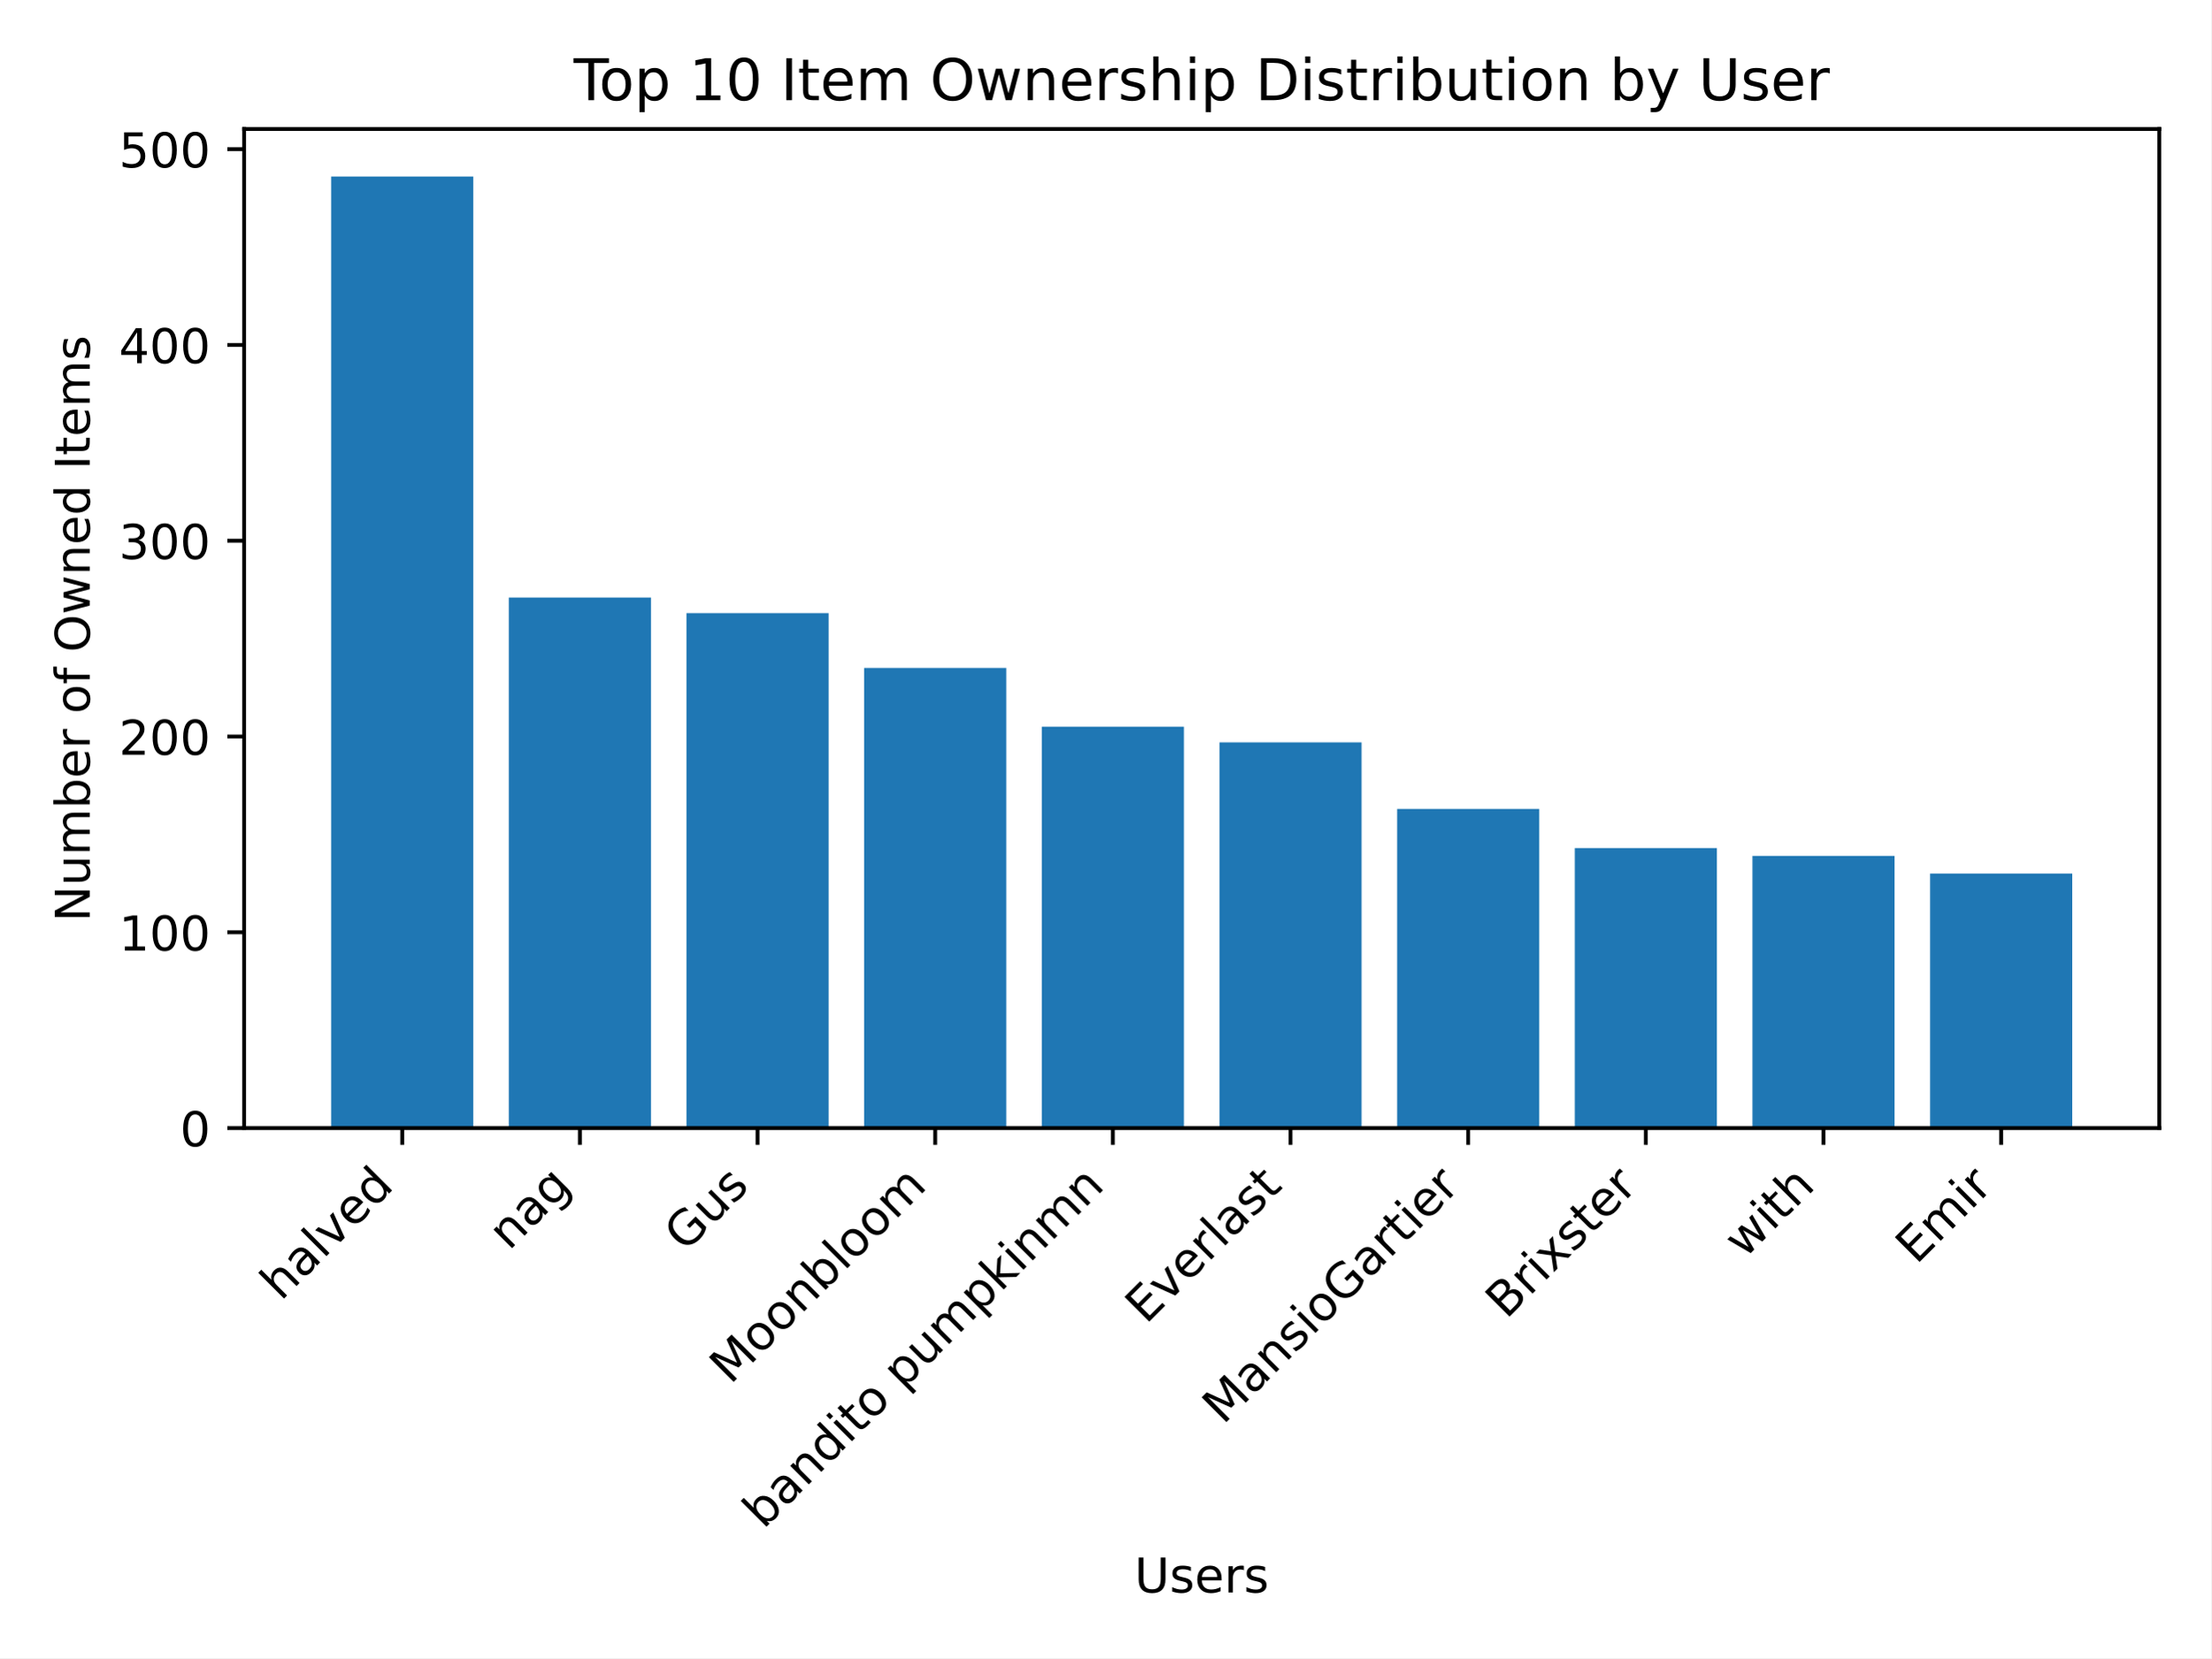
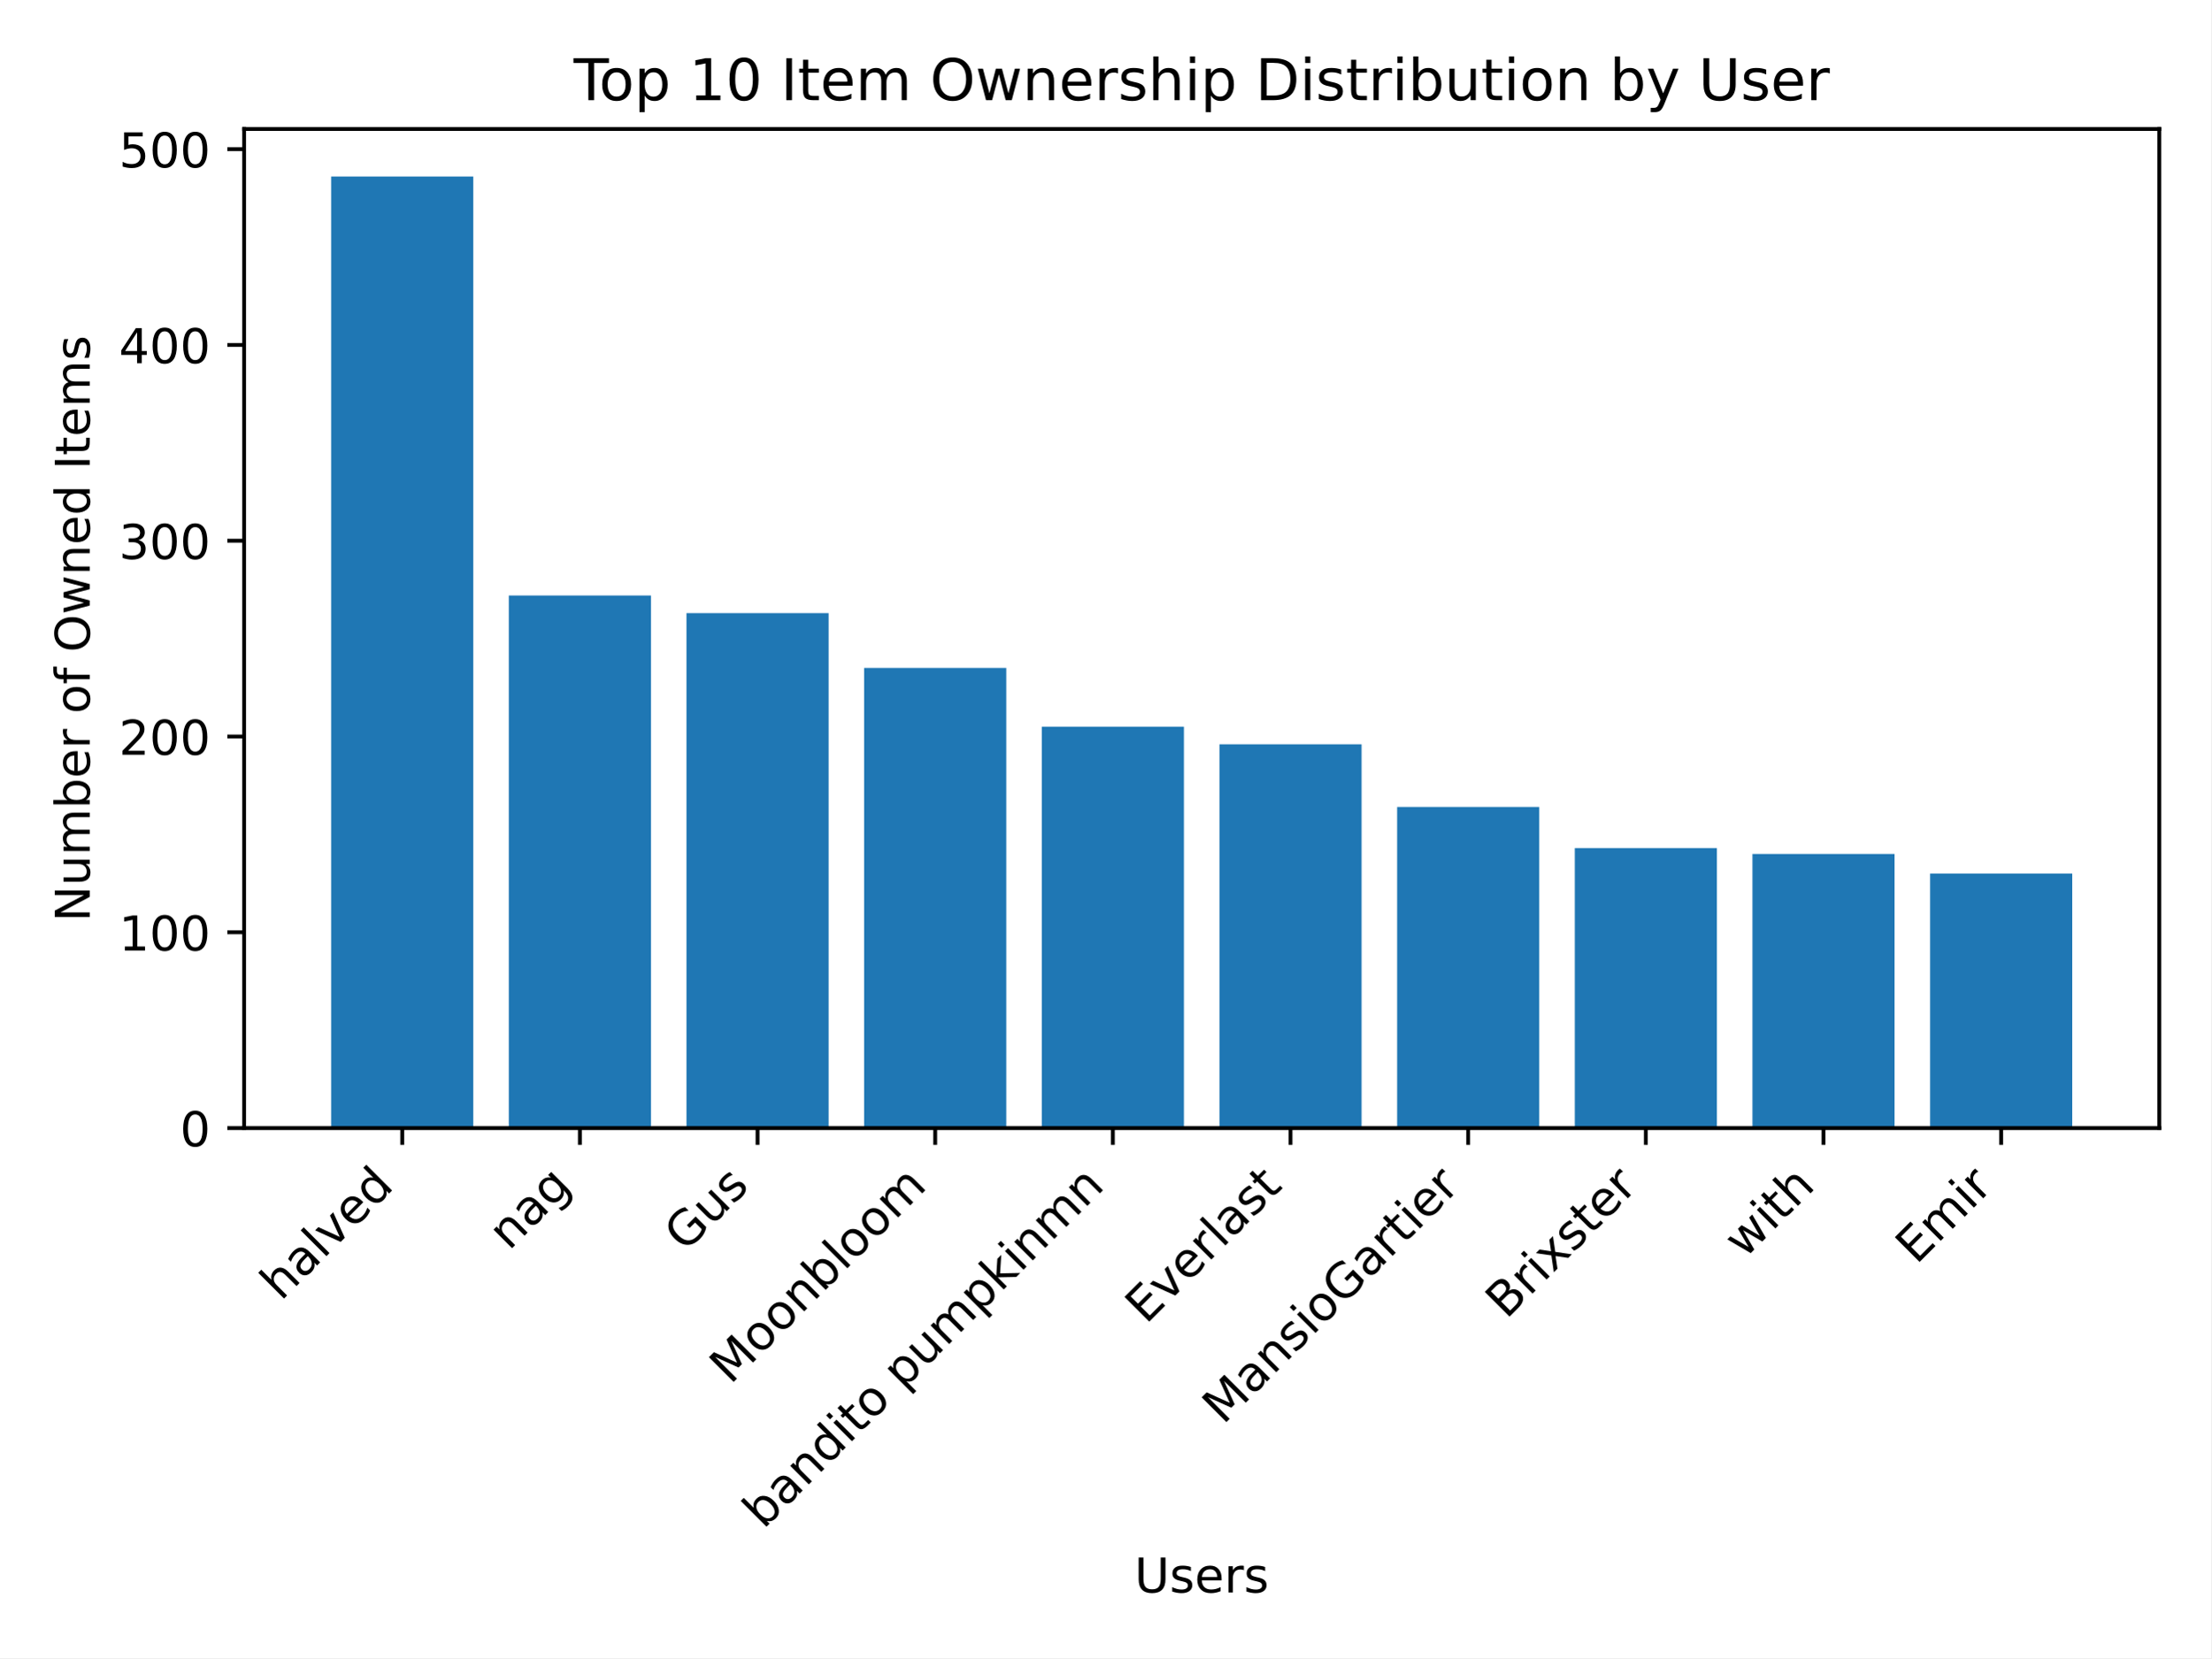
<svg xmlns="http://www.w3.org/2000/svg" xmlns:xlink="http://www.w3.org/1999/xlink" width="460.8pt" height="345.6pt" viewBox="0 0 460.8 345.6" version="1.1">
  <defs>
    <style type="text/css">*{stroke-linejoin: round; stroke-linecap: butt}</style>
  </defs>
  <g id="figure_1">
    <g id="patch_1">
      <path d="M 0 345.6  L 460.8 345.6  L 460.8 0  L 0 0  z " style="fill: #ffffff" />
    </g>
    <g id="axes_1">
      <g id="patch_2">
        <path d="M 50.87 235.125  L 450 235.125  L 450 26.88  L 50.87 26.88  z " style="fill: #ffffff" />
      </g>
      <g id="patch_3">
-         <path d="M 69.012 235.125  L 98.632 235.125  L 98.632 36.796  L 69.012 36.796  z " clip-path="url(#p5d338baf3a)" style="fill: #1f77b4" />
+         <path d="M 69.012 235.125  L 98.632 235.125  L 98.632 36.796  L 69.012 36.796  z " clip-path="url(#p872539f9da)" style="fill: #1f77b4" />
      </g>
      <g id="patch_4">
-         <path d="M 106.037 235.125  L 135.657 235.125  L 135.657 124.534  L 106.037 124.534  z " clip-path="url(#p5d338baf3a)" style="fill: #1f77b4" />
+         <path d="M 106.037 235.125  L 135.657 235.125  L 135.657 124.126  L 106.037 124.126  z " clip-path="url(#p872539f9da)" style="fill: #1f77b4" />
      </g>
      <g id="patch_5">
-         <path d="M 143.062 235.125  L 172.682 235.125  L 172.682 127.799  L 143.062 127.799  z " clip-path="url(#p5d338baf3a)" style="fill: #1f77b4" />
+         <path d="M 143.062 235.125  L 172.682 235.125  L 172.682 127.799  L 143.062 127.799  z " clip-path="url(#p872539f9da)" style="fill: #1f77b4" />
      </g>
      <g id="patch_6">
-         <path d="M 180.087 235.125  L 209.707 235.125  L 209.707 139.225  L 180.087 139.225  z " clip-path="url(#p5d338baf3a)" style="fill: #1f77b4" />
+         <path d="M 180.087 235.125  L 209.707 235.125  L 209.707 139.225  L 180.087 139.225  z " clip-path="url(#p872539f9da)" style="fill: #1f77b4" />
      </g>
      <g id="patch_7">
-         <path d="M 217.112 235.125  L 246.732 235.125  L 246.732 151.468  L 217.112 151.468  z " clip-path="url(#p5d338baf3a)" style="fill: #1f77b4" />
+         <path d="M 217.112 235.125  L 246.732 235.125  L 246.732 151.468  L 217.112 151.468  z " clip-path="url(#p872539f9da)" style="fill: #1f77b4" />
      </g>
      <g id="patch_8">
-         <path d="M 254.138 235.125  L 283.758 235.125  L 283.758 154.733  L 254.138 154.733  z " clip-path="url(#p5d338baf3a)" style="fill: #1f77b4" />
+         <path d="M 254.138 235.125  L 283.758 235.125  L 283.758 155.141  L 254.138 155.141  z " clip-path="url(#p872539f9da)" style="fill: #1f77b4" />
      </g>
      <g id="patch_9">
-         <path d="M 291.163 235.125  L 320.783 235.125  L 320.783 168.607  L 291.163 168.607  z " clip-path="url(#p5d338baf3a)" style="fill: #1f77b4" />
+         <path d="M 291.163 235.125  L 320.783 235.125  L 320.783 168.199  L 291.163 168.199  z " clip-path="url(#p872539f9da)" style="fill: #1f77b4" />
      </g>
      <g id="patch_10">
-         <path d="M 328.188 235.125  L 357.808 235.125  L 357.808 176.769  L 328.188 176.769  z " clip-path="url(#p5d338baf3a)" style="fill: #1f77b4" />
+         <path d="M 328.188 235.125  L 357.808 235.125  L 357.808 176.769  L 328.188 176.769  z " clip-path="url(#p872539f9da)" style="fill: #1f77b4" />
      </g>
      <g id="patch_11">
-         <path d="M 365.213 235.125  L 394.833 235.125  L 394.833 178.401  L 365.213 178.401  z " clip-path="url(#p5d338baf3a)" style="fill: #1f77b4" />
+         <path d="M 365.213 235.125  L 394.833 235.125  L 394.833 177.993  L 365.213 177.993  z " clip-path="url(#p872539f9da)" style="fill: #1f77b4" />
      </g>
      <g id="patch_12">
-         <path d="M 402.238 235.125  L 431.858 235.125  L 431.858 182.074  L 402.238 182.074  z " clip-path="url(#p5d338baf3a)" style="fill: #1f77b4" />
+         <path d="M 402.238 235.125  L 431.858 235.125  L 431.858 182.074  L 402.238 182.074  z " clip-path="url(#p872539f9da)" style="fill: #1f77b4" />
      </g>
      <g id="matplotlib.axis_1">
        <g id="xtick_1">
          <g id="line2d_1">
            <defs>
-               <path id="mcd9829414c" d="M 0 0  L 0 3.5  " style="stroke: #000000; stroke-width: 0.8" />
+               <path id="mf66265efbb" d="M 0 0  L 0 3.5  " style="stroke: #000000; stroke-width: 0.8" />
            </defs>
            <g>
-               <use xlink:href="#mcd9829414c" x="83.822" y="235.125" style="stroke: #000000; stroke-width: 0.8" />
+               <use xlink:href="#mf66265efbb" x="83.822" y="235.125" style="stroke: #000000; stroke-width: 0.8" />
            </g>
          </g>
          <g id="text_1">
            <g transform="translate(58.54764 271.3021) rotate(-45) scale(0.1 -0.1)">
              <defs>
                <path id="DejaVuSans-68" d="M 3513 2113  L 3513 0  L 2938 0  L 2938 2094  Q 2938 2591 2744 2837  Q 2550 3084 2163 3084  Q 1697 3084 1428 2787  Q 1159 2491 1159 1978  L 1159 0  L 581 0  L 581 4863  L 1159 4863  L 1159 2956  Q 1366 3272 1645 3428  Q 1925 3584 2291 3584  Q 2894 3584 3203 3211  Q 3513 2838 3513 2113  z " transform="scale(0.015625)" />
                <path id="DejaVuSans-61" d="M 2194 1759  Q 1497 1759 1228 1600  Q 959 1441 959 1056  Q 959 750 1161 570  Q 1363 391 1709 391  Q 2188 391 2477 730  Q 2766 1069 2766 1631  L 2766 1759  L 2194 1759  z M 3341 1997  L 3341 0  L 2766 0  L 2766 531  Q 2569 213 2275 61  Q 1981 -91 1556 -91  Q 1019 -91 701 211  Q 384 513 384 1019  Q 384 1609 779 1909  Q 1175 2209 1959 2209  L 2766 2209  L 2766 2266  Q 2766 2663 2505 2880  Q 2244 3097 1772 3097  Q 1472 3097 1187 3025  Q 903 2953 641 2809  L 641 3341  Q 956 3463 1253 3523  Q 1550 3584 1831 3584  Q 2591 3584 2966 3190  Q 3341 2797 3341 1997  z " transform="scale(0.015625)" />
                <path id="DejaVuSans-6c" d="M 603 4863  L 1178 4863  L 1178 0  L 603 0  L 603 4863  z " transform="scale(0.015625)" />
                <path id="DejaVuSans-76" d="M 191 3500  L 800 3500  L 1894 563  L 2988 3500  L 3597 3500  L 2284 0  L 1503 0  L 191 3500  z " transform="scale(0.015625)" />
                <path id="DejaVuSans-65" d="M 3597 1894  L 3597 1613  L 953 1613  Q 991 1019 1311 708  Q 1631 397 2203 397  Q 2534 397 2845 478  Q 3156 559 3463 722  L 3463 178  Q 3153 47 2828 -22  Q 2503 -91 2169 -91  Q 1331 -91 842 396  Q 353 884 353 1716  Q 353 2575 817 3079  Q 1281 3584 2069 3584  Q 2775 3584 3186 3129  Q 3597 2675 3597 1894  z M 3022 2063  Q 3016 2534 2758 2815  Q 2500 3097 2075 3097  Q 1594 3097 1305 2825  Q 1016 2553 972 2059  L 3022 2063  z " transform="scale(0.015625)" />
                <path id="DejaVuSans-64" d="M 2906 2969  L 2906 4863  L 3481 4863  L 3481 0  L 2906 0  L 2906 525  Q 2725 213 2448 61  Q 2172 -91 1784 -91  Q 1150 -91 751 415  Q 353 922 353 1747  Q 353 2572 751 3078  Q 1150 3584 1784 3584  Q 2172 3584 2448 3432  Q 2725 3281 2906 2969  z M 947 1747  Q 947 1113 1208 752  Q 1469 391 1925 391  Q 2381 391 2643 752  Q 2906 1113 2906 1747  Q 2906 2381 2643 2742  Q 2381 3103 1925 3103  Q 1469 3103 1208 2742  Q 947 2381 947 1747  z " transform="scale(0.015625)" />
              </defs>
              <use xlink:href="#DejaVuSans-68" />
              <use xlink:href="#DejaVuSans-61" x="63.379" />
              <use xlink:href="#DejaVuSans-6c" x="124.658" />
              <use xlink:href="#DejaVuSans-76" x="152.441" />
              <use xlink:href="#DejaVuSans-65" x="211.621" />
              <use xlink:href="#DejaVuSans-64" x="273.145" />
            </g>
          </g>
        </g>
        <g id="xtick_2">
          <g id="line2d_2">
            <g>
-               <use xlink:href="#mcd9829414c" x="120.847" y="235.125" style="stroke: #000000; stroke-width: 0.8" />
+               <use xlink:href="#mf66265efbb" x="120.847" y="235.125" style="stroke: #000000; stroke-width: 0.8" />
            </g>
          </g>
          <g id="text_2">
            <g transform="translate(106.0732 260.8015) rotate(-45) scale(0.1 -0.1)">
              <defs>
                <path id="DejaVuSans-6e" d="M 3513 2113  L 3513 0  L 2938 0  L 2938 2094  Q 2938 2591 2744 2837  Q 2550 3084 2163 3084  Q 1697 3084 1428 2787  Q 1159 2491 1159 1978  L 1159 0  L 581 0  L 581 3500  L 1159 3500  L 1159 2956  Q 1366 3272 1645 3428  Q 1925 3584 2291 3584  Q 2894 3584 3203 3211  Q 3513 2838 3513 2113  z " transform="scale(0.015625)" />
                <path id="DejaVuSans-67" d="M 2906 1791  Q 2906 2416 2648 2759  Q 2391 3103 1925 3103  Q 1463 3103 1205 2759  Q 947 2416 947 1791  Q 947 1169 1205 825  Q 1463 481 1925 481  Q 2391 481 2648 825  Q 2906 1169 2906 1791  z M 3481 434  Q 3481 -459 3084 -895  Q 2688 -1331 1869 -1331  Q 1566 -1331 1297 -1286  Q 1028 -1241 775 -1147  L 775 -588  Q 1028 -725 1275 -790  Q 1522 -856 1778 -856  Q 2344 -856 2625 -561  Q 2906 -266 2906 331  L 2906 616  Q 2728 306 2450 153  Q 2172 0 1784 0  Q 1141 0 747 490  Q 353 981 353 1791  Q 353 2603 747 3093  Q 1141 3584 1784 3584  Q 2172 3584 2450 3431  Q 2728 3278 2906 2969  L 2906 3500  L 3481 3500  L 3481 434  z " transform="scale(0.015625)" />
              </defs>
              <use xlink:href="#DejaVuSans-6e" />
              <use xlink:href="#DejaVuSans-61" x="63.379" />
              <use xlink:href="#DejaVuSans-67" x="124.658" />
            </g>
          </g>
        </g>
        <g id="xtick_3">
          <g id="line2d_3">
            <g>
-               <use xlink:href="#mcd9829414c" x="157.872" y="235.125" style="stroke: #000000; stroke-width: 0.8" />
+               <use xlink:href="#mf66265efbb" x="157.872" y="235.125" style="stroke: #000000; stroke-width: 0.8" />
            </g>
          </g>
          <g id="text_3">
            <g transform="translate(142.758 261.1418) rotate(-45) scale(0.1 -0.1)">
              <defs>
                <path id="DejaVuSans-47" d="M 3809 666  L 3809 1919  L 2778 1919  L 2778 2438  L 4434 2438  L 4434 434  Q 4069 175 3628 42  Q 3188 -91 2688 -91  Q 1594 -91 976 548  Q 359 1188 359 2328  Q 359 3472 976 4111  Q 1594 4750 2688 4750  Q 3144 4750 3555 4637  Q 3966 4525 4313 4306  L 4313 3634  Q 3963 3931 3569 4081  Q 3175 4231 2741 4231  Q 1884 4231 1454 3753  Q 1025 3275 1025 2328  Q 1025 1384 1454 906  Q 1884 428 2741 428  Q 3075 428 3337 486  Q 3600 544 3809 666  z " transform="scale(0.015625)" />
                <path id="DejaVuSans-75" d="M 544 1381  L 544 3500  L 1119 3500  L 1119 1403  Q 1119 906 1312 657  Q 1506 409 1894 409  Q 2359 409 2629 706  Q 2900 1003 2900 1516  L 2900 3500  L 3475 3500  L 3475 0  L 2900 0  L 2900 538  Q 2691 219 2414 64  Q 2138 -91 1772 -91  Q 1169 -91 856 284  Q 544 659 544 1381  z M 1991 3584  L 1991 3584  z " transform="scale(0.015625)" />
                <path id="DejaVuSans-73" d="M 2834 3397  L 2834 2853  Q 2591 2978 2328 3040  Q 2066 3103 1784 3103  Q 1356 3103 1142 2972  Q 928 2841 928 2578  Q 928 2378 1081 2264  Q 1234 2150 1697 2047  L 1894 2003  Q 2506 1872 2764 1633  Q 3022 1394 3022 966  Q 3022 478 2636 193  Q 2250 -91 1575 -91  Q 1294 -91 989 -36  Q 684 19 347 128  L 347 722  Q 666 556 975 473  Q 1284 391 1588 391  Q 1994 391 2212 530  Q 2431 669 2431 922  Q 2431 1156 2273 1281  Q 2116 1406 1581 1522  L 1381 1569  Q 847 1681 609 1914  Q 372 2147 372 2553  Q 372 3047 722 3315  Q 1072 3584 1716 3584  Q 2034 3584 2315 3537  Q 2597 3491 2834 3397  z " transform="scale(0.015625)" />
              </defs>
              <use xlink:href="#DejaVuSans-47" />
              <use xlink:href="#DejaVuSans-75" x="77.49" />
              <use xlink:href="#DejaVuSans-73" x="140.869" />
            </g>
          </g>
        </g>
        <g id="xtick_4">
          <g id="line2d_4">
            <g>
-               <use xlink:href="#mcd9829414c" x="194.897" y="235.125" style="stroke: #000000; stroke-width: 0.8" />
+               <use xlink:href="#mf66265efbb" x="194.897" y="235.125" style="stroke: #000000; stroke-width: 0.8" />
            </g>
          </g>
          <g id="text_4">
            <g transform="translate(152.197 288.7278) rotate(-45) scale(0.1 -0.1)">
              <defs>
                <path id="DejaVuSans-4d" d="M 628 4666  L 1569 4666  L 2759 1491  L 3956 4666  L 4897 4666  L 4897 0  L 4281 0  L 4281 4097  L 3078 897  L 2444 897  L 1241 4097  L 1241 0  L 628 0  L 628 4666  z " transform="scale(0.015625)" />
                <path id="DejaVuSans-6f" d="M 1959 3097  Q 1497 3097 1228 2736  Q 959 2375 959 1747  Q 959 1119 1226 758  Q 1494 397 1959 397  Q 2419 397 2687 759  Q 2956 1122 2956 1747  Q 2956 2369 2687 2733  Q 2419 3097 1959 3097  z M 1959 3584  Q 2709 3584 3137 3096  Q 3566 2609 3566 1747  Q 3566 888 3137 398  Q 2709 -91 1959 -91  Q 1206 -91 779 398  Q 353 888 353 1747  Q 353 2609 779 3096  Q 1206 3584 1959 3584  z " transform="scale(0.015625)" />
                <path id="DejaVuSans-62" d="M 3116 1747  Q 3116 2381 2855 2742  Q 2594 3103 2138 3103  Q 1681 3103 1420 2742  Q 1159 2381 1159 1747  Q 1159 1113 1420 752  Q 1681 391 2138 391  Q 2594 391 2855 752  Q 3116 1113 3116 1747  z M 1159 2969  Q 1341 3281 1617 3432  Q 1894 3584 2278 3584  Q 2916 3584 3314 3078  Q 3713 2572 3713 1747  Q 3713 922 3314 415  Q 2916 -91 2278 -91  Q 1894 -91 1617 61  Q 1341 213 1159 525  L 1159 0  L 581 0  L 581 4863  L 1159 4863  L 1159 2969  z " transform="scale(0.015625)" />
                <path id="DejaVuSans-6d" d="M 3328 2828  Q 3544 3216 3844 3400  Q 4144 3584 4550 3584  Q 5097 3584 5394 3201  Q 5691 2819 5691 2113  L 5691 0  L 5113 0  L 5113 2094  Q 5113 2597 4934 2840  Q 4756 3084 4391 3084  Q 3944 3084 3684 2787  Q 3425 2491 3425 1978  L 3425 0  L 2847 0  L 2847 2094  Q 2847 2600 2669 2842  Q 2491 3084 2119 3084  Q 1678 3084 1418 2786  Q 1159 2488 1159 1978  L 1159 0  L 581 0  L 581 3500  L 1159 3500  L 1159 2956  Q 1356 3278 1631 3431  Q 1906 3584 2284 3584  Q 2666 3584 2933 3390  Q 3200 3197 3328 2828  z " transform="scale(0.015625)" />
              </defs>
              <use xlink:href="#DejaVuSans-4d" />
              <use xlink:href="#DejaVuSans-6f" x="86.279" />
              <use xlink:href="#DejaVuSans-6f" x="147.461" />
              <use xlink:href="#DejaVuSans-6e" x="208.643" />
              <use xlink:href="#DejaVuSans-62" x="272.021" />
              <use xlink:href="#DejaVuSans-6c" x="335.498" />
              <use xlink:href="#DejaVuSans-6f" x="363.281" />
              <use xlink:href="#DejaVuSans-6f" x="424.463" />
              <use xlink:href="#DejaVuSans-6d" x="485.645" />
            </g>
          </g>
        </g>
        <g id="xtick_5">
          <g id="line2d_5">
            <g>
-               <use xlink:href="#mcd9829414c" x="231.922" y="235.125" style="stroke: #000000; stroke-width: 0.8" />
+               <use xlink:href="#mf66265efbb" x="231.922" y="235.125" style="stroke: #000000; stroke-width: 0.8" />
            </g>
          </g>
          <g id="text_5">
            <g transform="translate(159.0927 318.8572) rotate(-45) scale(0.1 -0.1)">
              <defs>
                <path id="DejaVuSans-69" d="M 603 3500  L 1178 3500  L 1178 0  L 603 0  L 603 3500  z M 603 4863  L 1178 4863  L 1178 4134  L 603 4134  L 603 4863  z " transform="scale(0.015625)" />
                <path id="DejaVuSans-74" d="M 1172 4494  L 1172 3500  L 2356 3500  L 2356 3053  L 1172 3053  L 1172 1153  Q 1172 725 1289 603  Q 1406 481 1766 481  L 2356 481  L 2356 0  L 1766 0  Q 1100 0 847 248  Q 594 497 594 1153  L 594 3053  L 172 3053  L 172 3500  L 594 3500  L 594 4494  L 1172 4494  z " transform="scale(0.015625)" />
                <path id="DejaVuSans-20" transform="scale(0.015625)" />
                <path id="DejaVuSans-70" d="M 1159 525  L 1159 -1331  L 581 -1331  L 581 3500  L 1159 3500  L 1159 2969  Q 1341 3281 1617 3432  Q 1894 3584 2278 3584  Q 2916 3584 3314 3078  Q 3713 2572 3713 1747  Q 3713 922 3314 415  Q 2916 -91 2278 -91  Q 1894 -91 1617 61  Q 1341 213 1159 525  z M 3116 1747  Q 3116 2381 2855 2742  Q 2594 3103 2138 3103  Q 1681 3103 1420 2742  Q 1159 2381 1159 1747  Q 1159 1113 1420 752  Q 1681 391 2138 391  Q 2594 391 2855 752  Q 3116 1113 3116 1747  z " transform="scale(0.015625)" />
                <path id="DejaVuSans-6b" d="M 581 4863  L 1159 4863  L 1159 1991  L 2875 3500  L 3609 3500  L 1753 1863  L 3688 0  L 2938 0  L 1159 1709  L 1159 0  L 581 0  L 581 4863  z " transform="scale(0.015625)" />
              </defs>
              <use xlink:href="#DejaVuSans-62" />
              <use xlink:href="#DejaVuSans-61" x="63.477" />
              <use xlink:href="#DejaVuSans-6e" x="124.756" />
              <use xlink:href="#DejaVuSans-64" x="188.135" />
              <use xlink:href="#DejaVuSans-69" x="251.611" />
              <use xlink:href="#DejaVuSans-74" x="279.395" />
              <use xlink:href="#DejaVuSans-6f" x="318.604" />
              <use xlink:href="#DejaVuSans-20" x="379.785" />
              <use xlink:href="#DejaVuSans-70" x="411.572" />
              <use xlink:href="#DejaVuSans-75" x="475.049" />
              <use xlink:href="#DejaVuSans-6d" x="538.428" />
              <use xlink:href="#DejaVuSans-70" x="635.84" />
              <use xlink:href="#DejaVuSans-6b" x="699.316" />
              <use xlink:href="#DejaVuSans-69" x="757.227" />
              <use xlink:href="#DejaVuSans-6e" x="785.01" />
              <use xlink:href="#DejaVuSans-6d" x="848.389" />
              <use xlink:href="#DejaVuSans-6e" x="945.801" />
            </g>
          </g>
        </g>
        <g id="xtick_6">
          <g id="line2d_6">
            <g>
-               <use xlink:href="#mcd9829414c" x="268.948" y="235.125" style="stroke: #000000; stroke-width: 0.8" />
+               <use xlink:href="#mf66265efbb" x="268.948" y="235.125" style="stroke: #000000; stroke-width: 0.8" />
            </g>
          </g>
          <g id="text_6">
            <g transform="translate(238.8126 276.1623) rotate(-45) scale(0.1 -0.1)">
              <defs>
                <path id="DejaVuSans-45" d="M 628 4666  L 3578 4666  L 3578 4134  L 1259 4134  L 1259 2753  L 3481 2753  L 3481 2222  L 1259 2222  L 1259 531  L 3634 531  L 3634 0  L 628 0  L 628 4666  z " transform="scale(0.015625)" />
                <path id="DejaVuSans-72" d="M 2631 2963  Q 2534 3019 2420 3045  Q 2306 3072 2169 3072  Q 1681 3072 1420 2755  Q 1159 2438 1159 1844  L 1159 0  L 581 0  L 581 3500  L 1159 3500  L 1159 2956  Q 1341 3275 1631 3429  Q 1922 3584 2338 3584  Q 2397 3584 2469 3576  Q 2541 3569 2628 3553  L 2631 2963  z " transform="scale(0.015625)" />
              </defs>
              <use xlink:href="#DejaVuSans-45" />
              <use xlink:href="#DejaVuSans-76" x="63.184" />
              <use xlink:href="#DejaVuSans-65" x="122.363" />
              <use xlink:href="#DejaVuSans-72" x="183.887" />
              <use xlink:href="#DejaVuSans-6c" x="225" />
              <use xlink:href="#DejaVuSans-61" x="252.783" />
              <use xlink:href="#DejaVuSans-73" x="314.062" />
              <use xlink:href="#DejaVuSans-74" x="366.162" />
            </g>
          </g>
        </g>
        <g id="xtick_7">
          <g id="line2d_7">
            <g>
-               <use xlink:href="#mcd9829414c" x="305.973" y="235.125" style="stroke: #000000; stroke-width: 0.8" />
+               <use xlink:href="#mf66265efbb" x="305.973" y="235.125" style="stroke: #000000; stroke-width: 0.8" />
            </g>
          </g>
          <g id="text_7">
            <g transform="translate(254.8985 297.1015) rotate(-45) scale(0.1 -0.1)">
              <use xlink:href="#DejaVuSans-4d" />
              <use xlink:href="#DejaVuSans-61" x="86.279" />
              <use xlink:href="#DejaVuSans-6e" x="147.559" />
              <use xlink:href="#DejaVuSans-73" x="210.938" />
              <use xlink:href="#DejaVuSans-69" x="263.037" />
              <use xlink:href="#DejaVuSans-6f" x="290.82" />
              <use xlink:href="#DejaVuSans-47" x="352.002" />
              <use xlink:href="#DejaVuSans-61" x="429.492" />
              <use xlink:href="#DejaVuSans-72" x="490.771" />
              <use xlink:href="#DejaVuSans-74" x="531.885" />
              <use xlink:href="#DejaVuSans-69" x="571.094" />
              <use xlink:href="#DejaVuSans-65" x="598.877" />
              <use xlink:href="#DejaVuSans-72" x="660.4" />
            </g>
          </g>
        </g>
        <g id="xtick_8">
          <g id="line2d_8">
            <g>
-               <use xlink:href="#mcd9829414c" x="342.998" y="235.125" style="stroke: #000000; stroke-width: 0.8" />
+               <use xlink:href="#mf66265efbb" x="342.998" y="235.125" style="stroke: #000000; stroke-width: 0.8" />
            </g>
          </g>
          <g id="text_8">
            <g transform="translate(313.9057 275.1193) rotate(-45) scale(0.1 -0.1)">
              <defs>
                <path id="DejaVuSans-42" d="M 1259 2228  L 1259 519  L 2272 519  Q 2781 519 3026 730  Q 3272 941 3272 1375  Q 3272 1813 3026 2020  Q 2781 2228 2272 2228  L 1259 2228  z M 1259 4147  L 1259 2741  L 2194 2741  Q 2656 2741 2882 2914  Q 3109 3088 3109 3444  Q 3109 3797 2882 3972  Q 2656 4147 2194 4147  L 1259 4147  z M 628 4666  L 2241 4666  Q 2963 4666 3353 4366  Q 3744 4066 3744 3513  Q 3744 3084 3544 2831  Q 3344 2578 2956 2516  Q 3422 2416 3680 2098  Q 3938 1781 3938 1306  Q 3938 681 3513 340  Q 3088 0 2303 0  L 628 0  L 628 4666  z " transform="scale(0.015625)" />
                <path id="DejaVuSans-78" d="M 3513 3500  L 2247 1797  L 3578 0  L 2900 0  L 1881 1375  L 863 0  L 184 0  L 1544 1831  L 300 3500  L 978 3500  L 1906 2253  L 2834 3500  L 3513 3500  z " transform="scale(0.015625)" />
              </defs>
              <use xlink:href="#DejaVuSans-42" />
              <use xlink:href="#DejaVuSans-72" x="68.604" />
              <use xlink:href="#DejaVuSans-69" x="109.717" />
              <use xlink:href="#DejaVuSans-78" x="137.5" />
              <use xlink:href="#DejaVuSans-73" x="196.68" />
              <use xlink:href="#DejaVuSans-74" x="248.779" />
              <use xlink:href="#DejaVuSans-65" x="287.988" />
              <use xlink:href="#DejaVuSans-72" x="349.512" />
            </g>
          </g>
        </g>
        <g id="xtick_9">
          <g id="line2d_9">
            <g>
-               <use xlink:href="#mcd9829414c" x="380.023" y="235.125" style="stroke: #000000; stroke-width: 0.8" />
+               <use xlink:href="#mf66265efbb" x="380.023" y="235.125" style="stroke: #000000; stroke-width: 0.8" />
            </g>
          </g>
          <g id="text_9">
            <g transform="translate(363.5515 262.4986) rotate(-45) scale(0.1 -0.1)">
              <defs>
                <path id="DejaVuSans-77" d="M 269 3500  L 844 3500  L 1563 769  L 2278 3500  L 2956 3500  L 3675 769  L 4391 3500  L 4966 3500  L 4050 0  L 3372 0  L 2619 2869  L 1863 0  L 1184 0  L 269 3500  z " transform="scale(0.015625)" />
              </defs>
              <use xlink:href="#DejaVuSans-77" />
              <use xlink:href="#DejaVuSans-69" x="81.787" />
              <use xlink:href="#DejaVuSans-74" x="109.57" />
              <use xlink:href="#DejaVuSans-68" x="148.779" />
            </g>
          </g>
        </g>
        <g id="xtick_10">
          <g id="line2d_10">
            <g>
-               <use xlink:href="#mcd9829414c" x="417.048" y="235.125" style="stroke: #000000; stroke-width: 0.8" />
+               <use xlink:href="#mf66265efbb" x="417.048" y="235.125" style="stroke: #000000; stroke-width: 0.8" />
            </g>
          </g>
          <g id="text_10">
            <g transform="translate(399.3502 263.725) rotate(-45) scale(0.1 -0.1)">
              <use xlink:href="#DejaVuSans-45" />
              <use xlink:href="#DejaVuSans-6d" x="63.184" />
              <use xlink:href="#DejaVuSans-69" x="160.596" />
              <use xlink:href="#DejaVuSans-72" x="188.379" />
            </g>
          </g>
        </g>
        <g id="text_11">
          <g transform="translate(236.4342 331.9262) scale(0.1 -0.1)">
            <defs>
              <path id="DejaVuSans-55" d="M 556 4666  L 1191 4666  L 1191 1831  Q 1191 1081 1462 751  Q 1734 422 2344 422  Q 2950 422 3222 751  Q 3494 1081 3494 1831  L 3494 4666  L 4128 4666  L 4128 1753  Q 4128 841 3676 375  Q 3225 -91 2344 -91  Q 1459 -91 1007 375  Q 556 841 556 1753  L 556 4666  z " transform="scale(0.015625)" />
            </defs>
            <use xlink:href="#DejaVuSans-55" />
            <use xlink:href="#DejaVuSans-73" x="73.193" />
            <use xlink:href="#DejaVuSans-65" x="125.293" />
            <use xlink:href="#DejaVuSans-72" x="186.816" />
            <use xlink:href="#DejaVuSans-73" x="227.93" />
          </g>
        </g>
      </g>
      <g id="matplotlib.axis_2">
        <g id="ytick_1">
          <g id="line2d_11">
            <defs>
-               <path id="m1572080cb5" d="M 0 0  L -3.5 0  " style="stroke: #000000; stroke-width: 0.8" />
+               <path id="mfc966ab8b0" d="M 0 0  L -3.5 0  " style="stroke: #000000; stroke-width: 0.8" />
            </defs>
            <g>
-               <use xlink:href="#m1572080cb5" x="50.87" y="235.125" style="stroke: #000000; stroke-width: 0.8" />
+               <use xlink:href="#mfc966ab8b0" x="50.87" y="235.125" style="stroke: #000000; stroke-width: 0.8" />
            </g>
          </g>
          <g id="text_12">
            <g transform="translate(37.5075 238.9243) scale(0.1 -0.1)">
              <defs>
                <path id="DejaVuSans-30" d="M 2034 4250  Q 1547 4250 1301 3770  Q 1056 3291 1056 2328  Q 1056 1369 1301 889  Q 1547 409 2034 409  Q 2525 409 2770 889  Q 3016 1369 3016 2328  Q 3016 3291 2770 3770  Q 2525 4250 2034 4250  z M 2034 4750  Q 2819 4750 3233 4129  Q 3647 3509 3647 2328  Q 3647 1150 3233 529  Q 2819 -91 2034 -91  Q 1250 -91 836 529  Q 422 1150 422 2328  Q 422 3509 836 4129  Q 1250 4750 2034 4750  z " transform="scale(0.015625)" />
              </defs>
              <use xlink:href="#DejaVuSans-30" />
            </g>
          </g>
        </g>
        <g id="ytick_2">
          <g id="line2d_12">
            <g>
-               <use xlink:href="#m1572080cb5" x="50.87" y="194.317" style="stroke: #000000; stroke-width: 0.8" />
+               <use xlink:href="#mfc966ab8b0" x="50.87" y="194.317" style="stroke: #000000; stroke-width: 0.8" />
            </g>
          </g>
          <g id="text_13">
            <g transform="translate(24.7825 198.1159) scale(0.1 -0.1)">
              <defs>
                <path id="DejaVuSans-31" d="M 794 531  L 1825 531  L 1825 4091  L 703 3866  L 703 4441  L 1819 4666  L 2450 4666  L 2450 531  L 3481 531  L 3481 0  L 794 0  L 794 531  z " transform="scale(0.015625)" />
              </defs>
              <use xlink:href="#DejaVuSans-31" />
              <use xlink:href="#DejaVuSans-30" x="63.623" />
              <use xlink:href="#DejaVuSans-30" x="127.246" />
            </g>
          </g>
        </g>
        <g id="ytick_3">
          <g id="line2d_13">
            <g>
-               <use xlink:href="#m1572080cb5" x="50.87" y="153.508" style="stroke: #000000; stroke-width: 0.8" />
+               <use xlink:href="#mfc966ab8b0" x="50.87" y="153.508" style="stroke: #000000; stroke-width: 0.8" />
            </g>
          </g>
          <g id="text_14">
            <g transform="translate(24.7825 157.3076) scale(0.1 -0.1)">
              <defs>
                <path id="DejaVuSans-32" d="M 1228 531  L 3431 531  L 3431 0  L 469 0  L 469 531  Q 828 903 1448 1529  Q 2069 2156 2228 2338  Q 2531 2678 2651 2914  Q 2772 3150 2772 3378  Q 2772 3750 2511 3984  Q 2250 4219 1831 4219  Q 1534 4219 1204 4116  Q 875 4013 500 3803  L 500 4441  Q 881 4594 1212 4672  Q 1544 4750 1819 4750  Q 2544 4750 2975 4387  Q 3406 4025 3406 3419  Q 3406 3131 3298 2873  Q 3191 2616 2906 2266  Q 2828 2175 2409 1742  Q 1991 1309 1228 531  z " transform="scale(0.015625)" />
              </defs>
              <use xlink:href="#DejaVuSans-32" />
              <use xlink:href="#DejaVuSans-30" x="63.623" />
              <use xlink:href="#DejaVuSans-30" x="127.246" />
            </g>
          </g>
        </g>
        <g id="ytick_4">
          <g id="line2d_14">
            <g>
-               <use xlink:href="#m1572080cb5" x="50.87" y="112.7" style="stroke: #000000; stroke-width: 0.8" />
+               <use xlink:href="#mfc966ab8b0" x="50.87" y="112.7" style="stroke: #000000; stroke-width: 0.8" />
            </g>
          </g>
          <g id="text_15">
            <g transform="translate(24.7825 116.4992) scale(0.1 -0.1)">
              <defs>
                <path id="DejaVuSans-33" d="M 2597 2516  Q 3050 2419 3304 2112  Q 3559 1806 3559 1356  Q 3559 666 3084 287  Q 2609 -91 1734 -91  Q 1441 -91 1130 -33  Q 819 25 488 141  L 488 750  Q 750 597 1062 519  Q 1375 441 1716 441  Q 2309 441 2620 675  Q 2931 909 2931 1356  Q 2931 1769 2642 2001  Q 2353 2234 1838 2234  L 1294 2234  L 1294 2753  L 1863 2753  Q 2328 2753 2575 2939  Q 2822 3125 2822 3475  Q 2822 3834 2567 4026  Q 2313 4219 1838 4219  Q 1578 4219 1281 4162  Q 984 4106 628 3988  L 628 4550  Q 988 4650 1302 4700  Q 1616 4750 1894 4750  Q 2613 4750 3031 4423  Q 3450 4097 3450 3541  Q 3450 3153 3228 2886  Q 3006 2619 2597 2516  z " transform="scale(0.015625)" />
              </defs>
              <use xlink:href="#DejaVuSans-33" />
              <use xlink:href="#DejaVuSans-30" x="63.623" />
              <use xlink:href="#DejaVuSans-30" x="127.246" />
            </g>
          </g>
        </g>
        <g id="ytick_5">
          <g id="line2d_15">
            <g>
-               <use xlink:href="#m1572080cb5" x="50.87" y="71.892" style="stroke: #000000; stroke-width: 0.8" />
+               <use xlink:href="#mfc966ab8b0" x="50.87" y="71.892" style="stroke: #000000; stroke-width: 0.8" />
            </g>
          </g>
          <g id="text_16">
            <g transform="translate(24.7825 75.69084) scale(0.1 -0.1)">
              <defs>
                <path id="DejaVuSans-34" d="M 2419 4116  L 825 1625  L 2419 1625  L 2419 4116  z M 2253 4666  L 3047 4666  L 3047 1625  L 3713 1625  L 3713 1100  L 3047 1100  L 3047 0  L 2419 0  L 2419 1100  L 313 1100  L 313 1709  L 2253 4666  z " transform="scale(0.015625)" />
              </defs>
              <use xlink:href="#DejaVuSans-34" />
              <use xlink:href="#DejaVuSans-30" x="63.623" />
              <use xlink:href="#DejaVuSans-30" x="127.246" />
            </g>
          </g>
        </g>
        <g id="ytick_6">
          <g id="line2d_16">
            <g>
-               <use xlink:href="#m1572080cb5" x="50.87" y="31.083" style="stroke: #000000; stroke-width: 0.8" />
+               <use xlink:href="#mfc966ab8b0" x="50.87" y="31.083" style="stroke: #000000; stroke-width: 0.8" />
            </g>
          </g>
          <g id="text_17">
            <g transform="translate(24.7825 34.88248) scale(0.1 -0.1)">
              <defs>
                <path id="DejaVuSans-35" d="M 691 4666  L 3169 4666  L 3169 4134  L 1269 4134  L 1269 2991  Q 1406 3038 1543 3061  Q 1681 3084 1819 3084  Q 2600 3084 3056 2656  Q 3513 2228 3513 1497  Q 3513 744 3044 326  Q 2575 -91 1722 -91  Q 1428 -91 1123 -41  Q 819 9 494 109  L 494 744  Q 775 591 1075 516  Q 1375 441 1709 441  Q 2250 441 2565 725  Q 2881 1009 2881 1497  Q 2881 1984 2565 2268  Q 2250 2553 1709 2553  Q 1456 2553 1204 2497  Q 953 2441 691 2322  L 691 4666  z " transform="scale(0.015625)" />
              </defs>
              <use xlink:href="#DejaVuSans-35" />
              <use xlink:href="#DejaVuSans-30" x="63.623" />
              <use xlink:href="#DejaVuSans-30" x="127.246" />
            </g>
          </g>
        </g>
        <g id="text_18">
          <g transform="translate(18.70281 192.1064) rotate(-90) scale(0.1 -0.1)">
            <defs>
              <path id="DejaVuSans-4e" d="M 628 4666  L 1478 4666  L 3547 763  L 3547 4666  L 4159 4666  L 4159 0  L 3309 0  L 1241 3903  L 1241 0  L 628 0  L 628 4666  z " transform="scale(0.015625)" />
              <path id="DejaVuSans-66" d="M 2375 4863  L 2375 4384  L 1825 4384  Q 1516 4384 1395 4259  Q 1275 4134 1275 3809  L 1275 3500  L 2222 3500  L 2222 3053  L 1275 3053  L 1275 0  L 697 0  L 697 3053  L 147 3053  L 147 3500  L 697 3500  L 697 3744  Q 697 4328 969 4595  Q 1241 4863 1831 4863  L 2375 4863  z " transform="scale(0.015625)" />
              <path id="DejaVuSans-4f" d="M 2522 4238  Q 1834 4238 1429 3725  Q 1025 3213 1025 2328  Q 1025 1447 1429 934  Q 1834 422 2522 422  Q 3209 422 3611 934  Q 4013 1447 4013 2328  Q 4013 3213 3611 3725  Q 3209 4238 2522 4238  z M 2522 4750  Q 3503 4750 4090 4092  Q 4678 3434 4678 2328  Q 4678 1225 4090 567  Q 3503 -91 2522 -91  Q 1538 -91 948 565  Q 359 1222 359 2328  Q 359 3434 948 4092  Q 1538 4750 2522 4750  z " transform="scale(0.015625)" />
              <path id="DejaVuSans-49" d="M 628 4666  L 1259 4666  L 1259 0  L 628 0  L 628 4666  z " transform="scale(0.015625)" />
            </defs>
            <use xlink:href="#DejaVuSans-4e" />
            <use xlink:href="#DejaVuSans-75" x="74.805" />
            <use xlink:href="#DejaVuSans-6d" x="138.184" />
            <use xlink:href="#DejaVuSans-62" x="235.596" />
            <use xlink:href="#DejaVuSans-65" x="299.072" />
            <use xlink:href="#DejaVuSans-72" x="360.596" />
            <use xlink:href="#DejaVuSans-20" x="401.709" />
            <use xlink:href="#DejaVuSans-6f" x="433.496" />
            <use xlink:href="#DejaVuSans-66" x="494.678" />
            <use xlink:href="#DejaVuSans-20" x="529.883" />
            <use xlink:href="#DejaVuSans-4f" x="561.67" />
            <use xlink:href="#DejaVuSans-77" x="640.381" />
            <use xlink:href="#DejaVuSans-6e" x="722.168" />
            <use xlink:href="#DejaVuSans-65" x="785.547" />
            <use xlink:href="#DejaVuSans-64" x="847.07" />
            <use xlink:href="#DejaVuSans-20" x="910.547" />
            <use xlink:href="#DejaVuSans-49" x="942.334" />
            <use xlink:href="#DejaVuSans-74" x="971.826" />
            <use xlink:href="#DejaVuSans-65" x="1011.035" />
            <use xlink:href="#DejaVuSans-6d" x="1072.559" />
            <use xlink:href="#DejaVuSans-73" x="1169.971" />
          </g>
        </g>
      </g>
      <g id="patch_13">
        <path d="M 50.87 235.125  L 50.87 26.88  " style="fill: none; stroke: #000000; stroke-width: 0.8; stroke-linejoin: miter; stroke-linecap: square" />
      </g>
      <g id="patch_14">
        <path d="M 450 235.125  L 450 26.88  " style="fill: none; stroke: #000000; stroke-width: 0.8; stroke-linejoin: miter; stroke-linecap: square" />
      </g>
      <g id="patch_15">
        <path d="M 50.87 235.125  L 450 235.125  " style="fill: none; stroke: #000000; stroke-width: 0.8; stroke-linejoin: miter; stroke-linecap: square" />
      </g>
      <g id="patch_16">
        <path d="M 50.87 26.88  L 450 26.88  " style="fill: none; stroke: #000000; stroke-width: 0.8; stroke-linejoin: miter; stroke-linecap: square" />
      </g>
      <g id="text_19">
        <g transform="translate(119.5422 20.88) scale(0.12 -0.12)">
          <defs>
            <path id="DejaVuSans-54" d="M -19 4666  L 3928 4666  L 3928 4134  L 2272 4134  L 2272 0  L 1638 0  L 1638 4134  L -19 4134  L -19 4666  z " transform="scale(0.015625)" />
            <path id="DejaVuSans-44" d="M 1259 4147  L 1259 519  L 2022 519  Q 2988 519 3436 956  Q 3884 1394 3884 2338  Q 3884 3275 3436 3711  Q 2988 4147 2022 4147  L 1259 4147  z M 628 4666  L 1925 4666  Q 3281 4666 3915 4102  Q 4550 3538 4550 2338  Q 4550 1131 3912 565  Q 3275 0 1925 0  L 628 0  L 628 4666  z " transform="scale(0.015625)" />
            <path id="DejaVuSans-79" d="M 2059 -325  Q 1816 -950 1584 -1140  Q 1353 -1331 966 -1331  L 506 -1331  L 506 -850  L 844 -850  Q 1081 -850 1212 -737  Q 1344 -625 1503 -206  L 1606 56  L 191 3500  L 800 3500  L 1894 763  L 2988 3500  L 3597 3500  L 2059 -325  z " transform="scale(0.015625)" />
          </defs>
          <use xlink:href="#DejaVuSans-54" />
          <use xlink:href="#DejaVuSans-6f" x="44.084" />
          <use xlink:href="#DejaVuSans-70" x="105.266" />
          <use xlink:href="#DejaVuSans-20" x="168.742" />
          <use xlink:href="#DejaVuSans-31" x="200.529" />
          <use xlink:href="#DejaVuSans-30" x="264.152" />
          <use xlink:href="#DejaVuSans-20" x="327.775" />
          <use xlink:href="#DejaVuSans-49" x="359.562" />
          <use xlink:href="#DejaVuSans-74" x="389.055" />
          <use xlink:href="#DejaVuSans-65" x="428.264" />
          <use xlink:href="#DejaVuSans-6d" x="489.787" />
          <use xlink:href="#DejaVuSans-20" x="587.199" />
          <use xlink:href="#DejaVuSans-4f" x="618.986" />
          <use xlink:href="#DejaVuSans-77" x="697.697" />
          <use xlink:href="#DejaVuSans-6e" x="779.484" />
          <use xlink:href="#DejaVuSans-65" x="842.863" />
          <use xlink:href="#DejaVuSans-72" x="904.387" />
          <use xlink:href="#DejaVuSans-73" x="945.5" />
          <use xlink:href="#DejaVuSans-68" x="997.6" />
          <use xlink:href="#DejaVuSans-69" x="1060.979" />
          <use xlink:href="#DejaVuSans-70" x="1088.762" />
          <use xlink:href="#DejaVuSans-20" x="1152.238" />
          <use xlink:href="#DejaVuSans-44" x="1184.025" />
          <use xlink:href="#DejaVuSans-69" x="1261.027" />
          <use xlink:href="#DejaVuSans-73" x="1288.811" />
          <use xlink:href="#DejaVuSans-74" x="1340.91" />
          <use xlink:href="#DejaVuSans-72" x="1380.119" />
          <use xlink:href="#DejaVuSans-69" x="1421.232" />
          <use xlink:href="#DejaVuSans-62" x="1449.016" />
          <use xlink:href="#DejaVuSans-75" x="1512.492" />
          <use xlink:href="#DejaVuSans-74" x="1575.871" />
          <use xlink:href="#DejaVuSans-69" x="1615.08" />
          <use xlink:href="#DejaVuSans-6f" x="1642.863" />
          <use xlink:href="#DejaVuSans-6e" x="1704.045" />
          <use xlink:href="#DejaVuSans-20" x="1767.424" />
          <use xlink:href="#DejaVuSans-62" x="1799.211" />
          <use xlink:href="#DejaVuSans-79" x="1862.688" />
          <use xlink:href="#DejaVuSans-20" x="1921.867" />
          <use xlink:href="#DejaVuSans-55" x="1953.654" />
          <use xlink:href="#DejaVuSans-73" x="2026.848" />
          <use xlink:href="#DejaVuSans-65" x="2078.947" />
          <use xlink:href="#DejaVuSans-72" x="2140.471" />
        </g>
      </g>
    </g>
  </g>
  <defs>
-     <clipPath id="p5d338baf3a">
+     <clipPath id="p872539f9da">
      <rect x="50.87" y="26.88" width="399.13" height="208.245" />
    </clipPath>
  </defs>
</svg>
